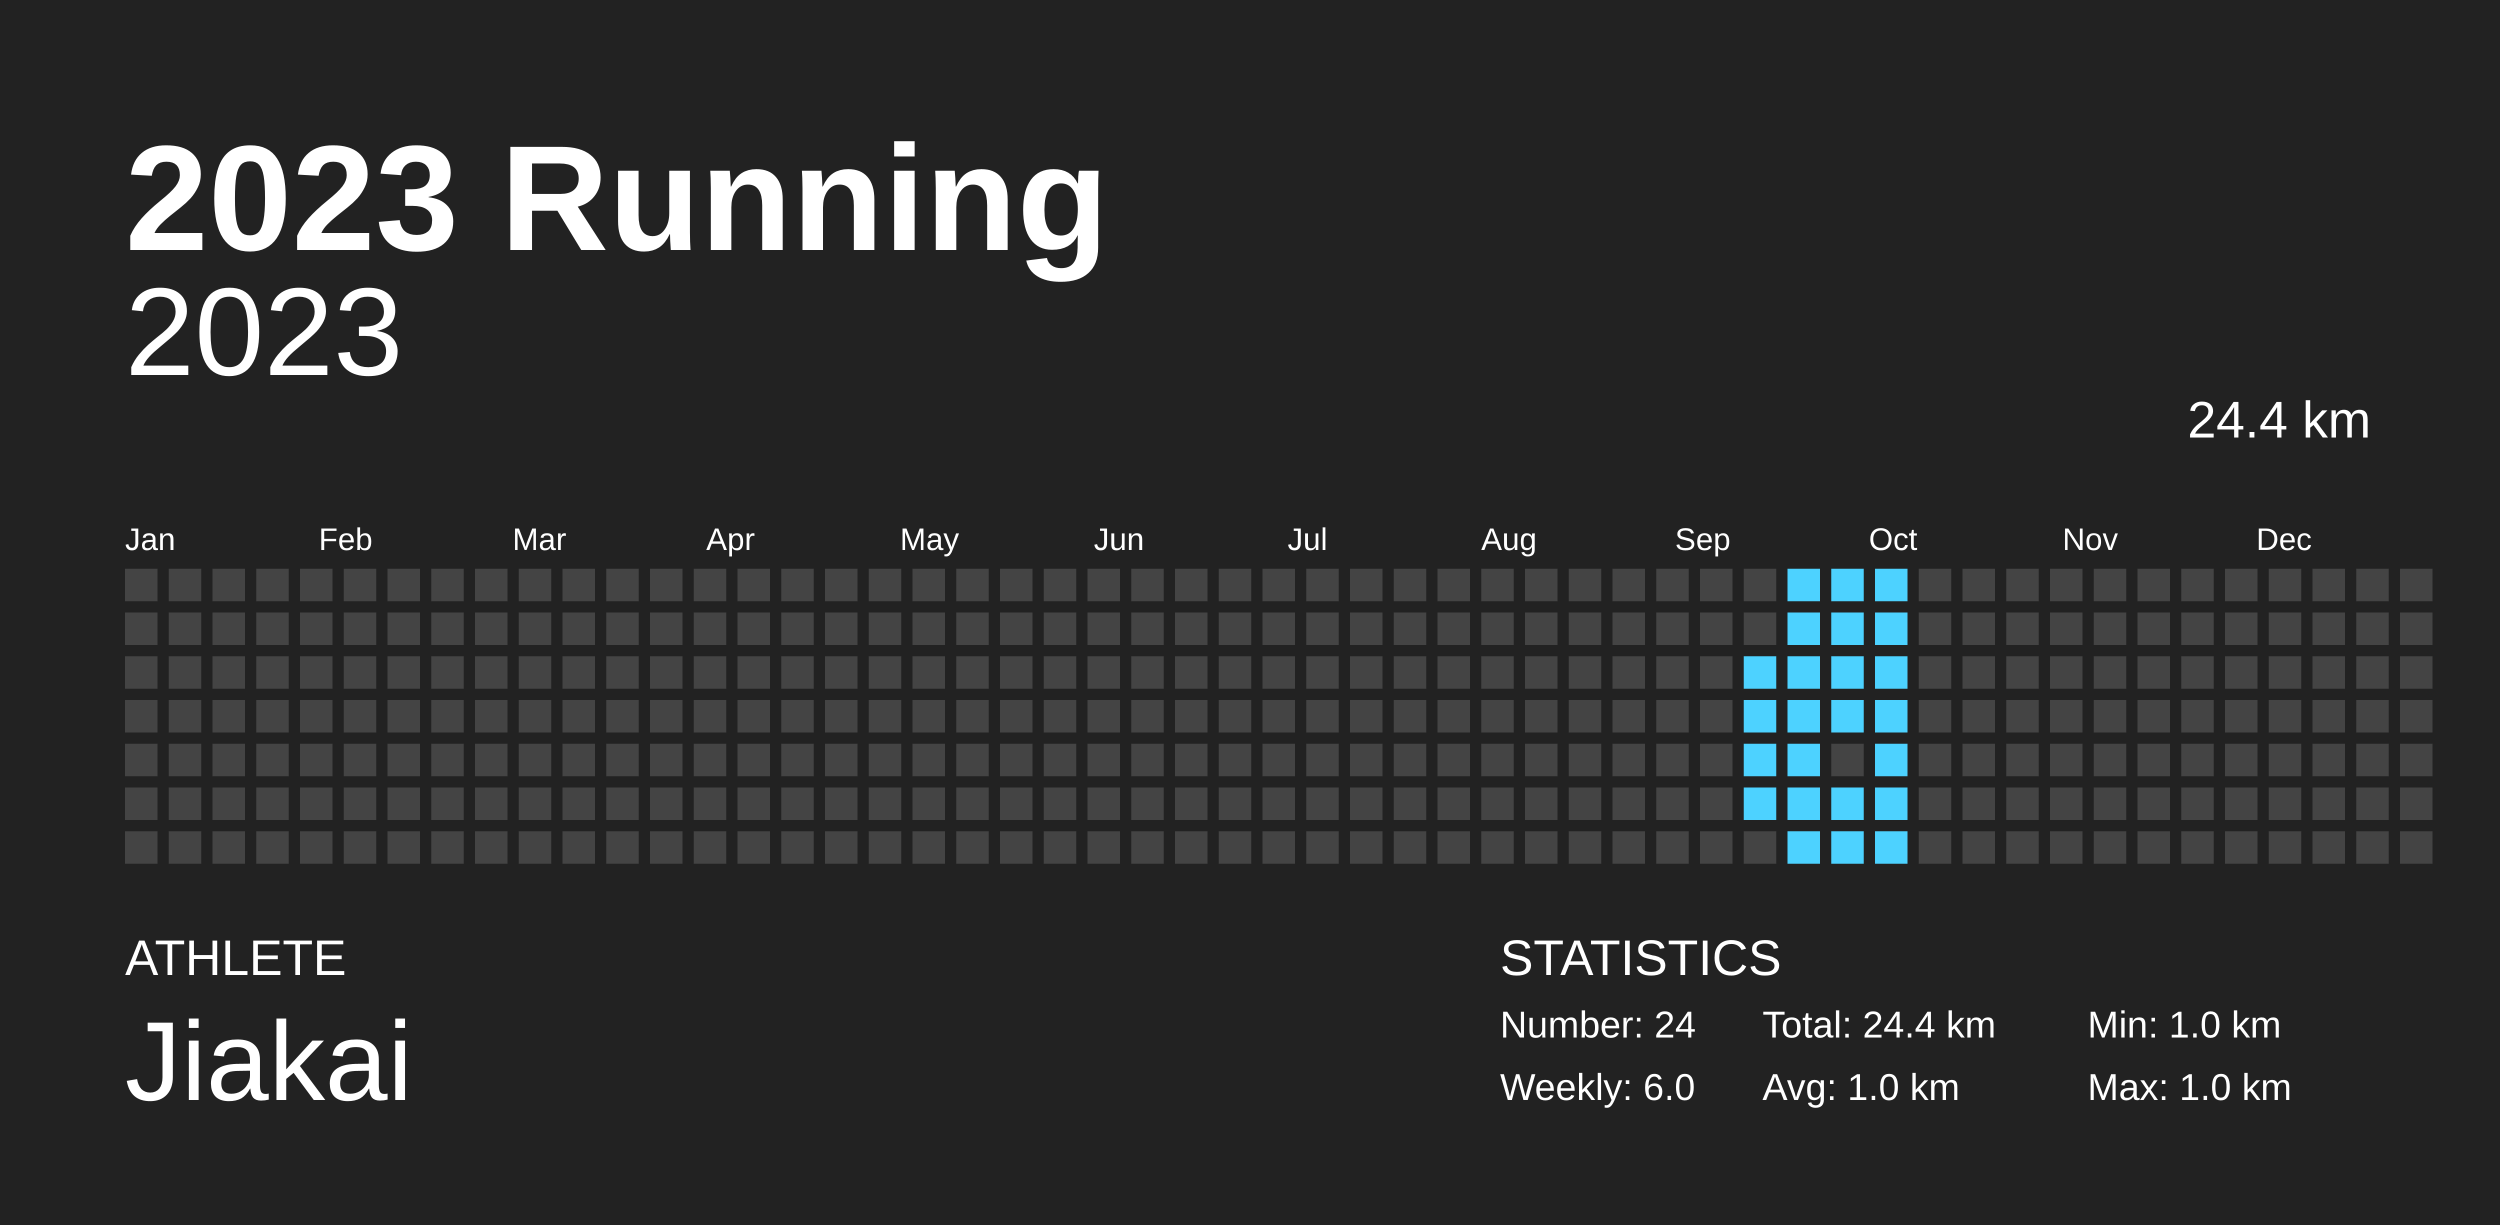
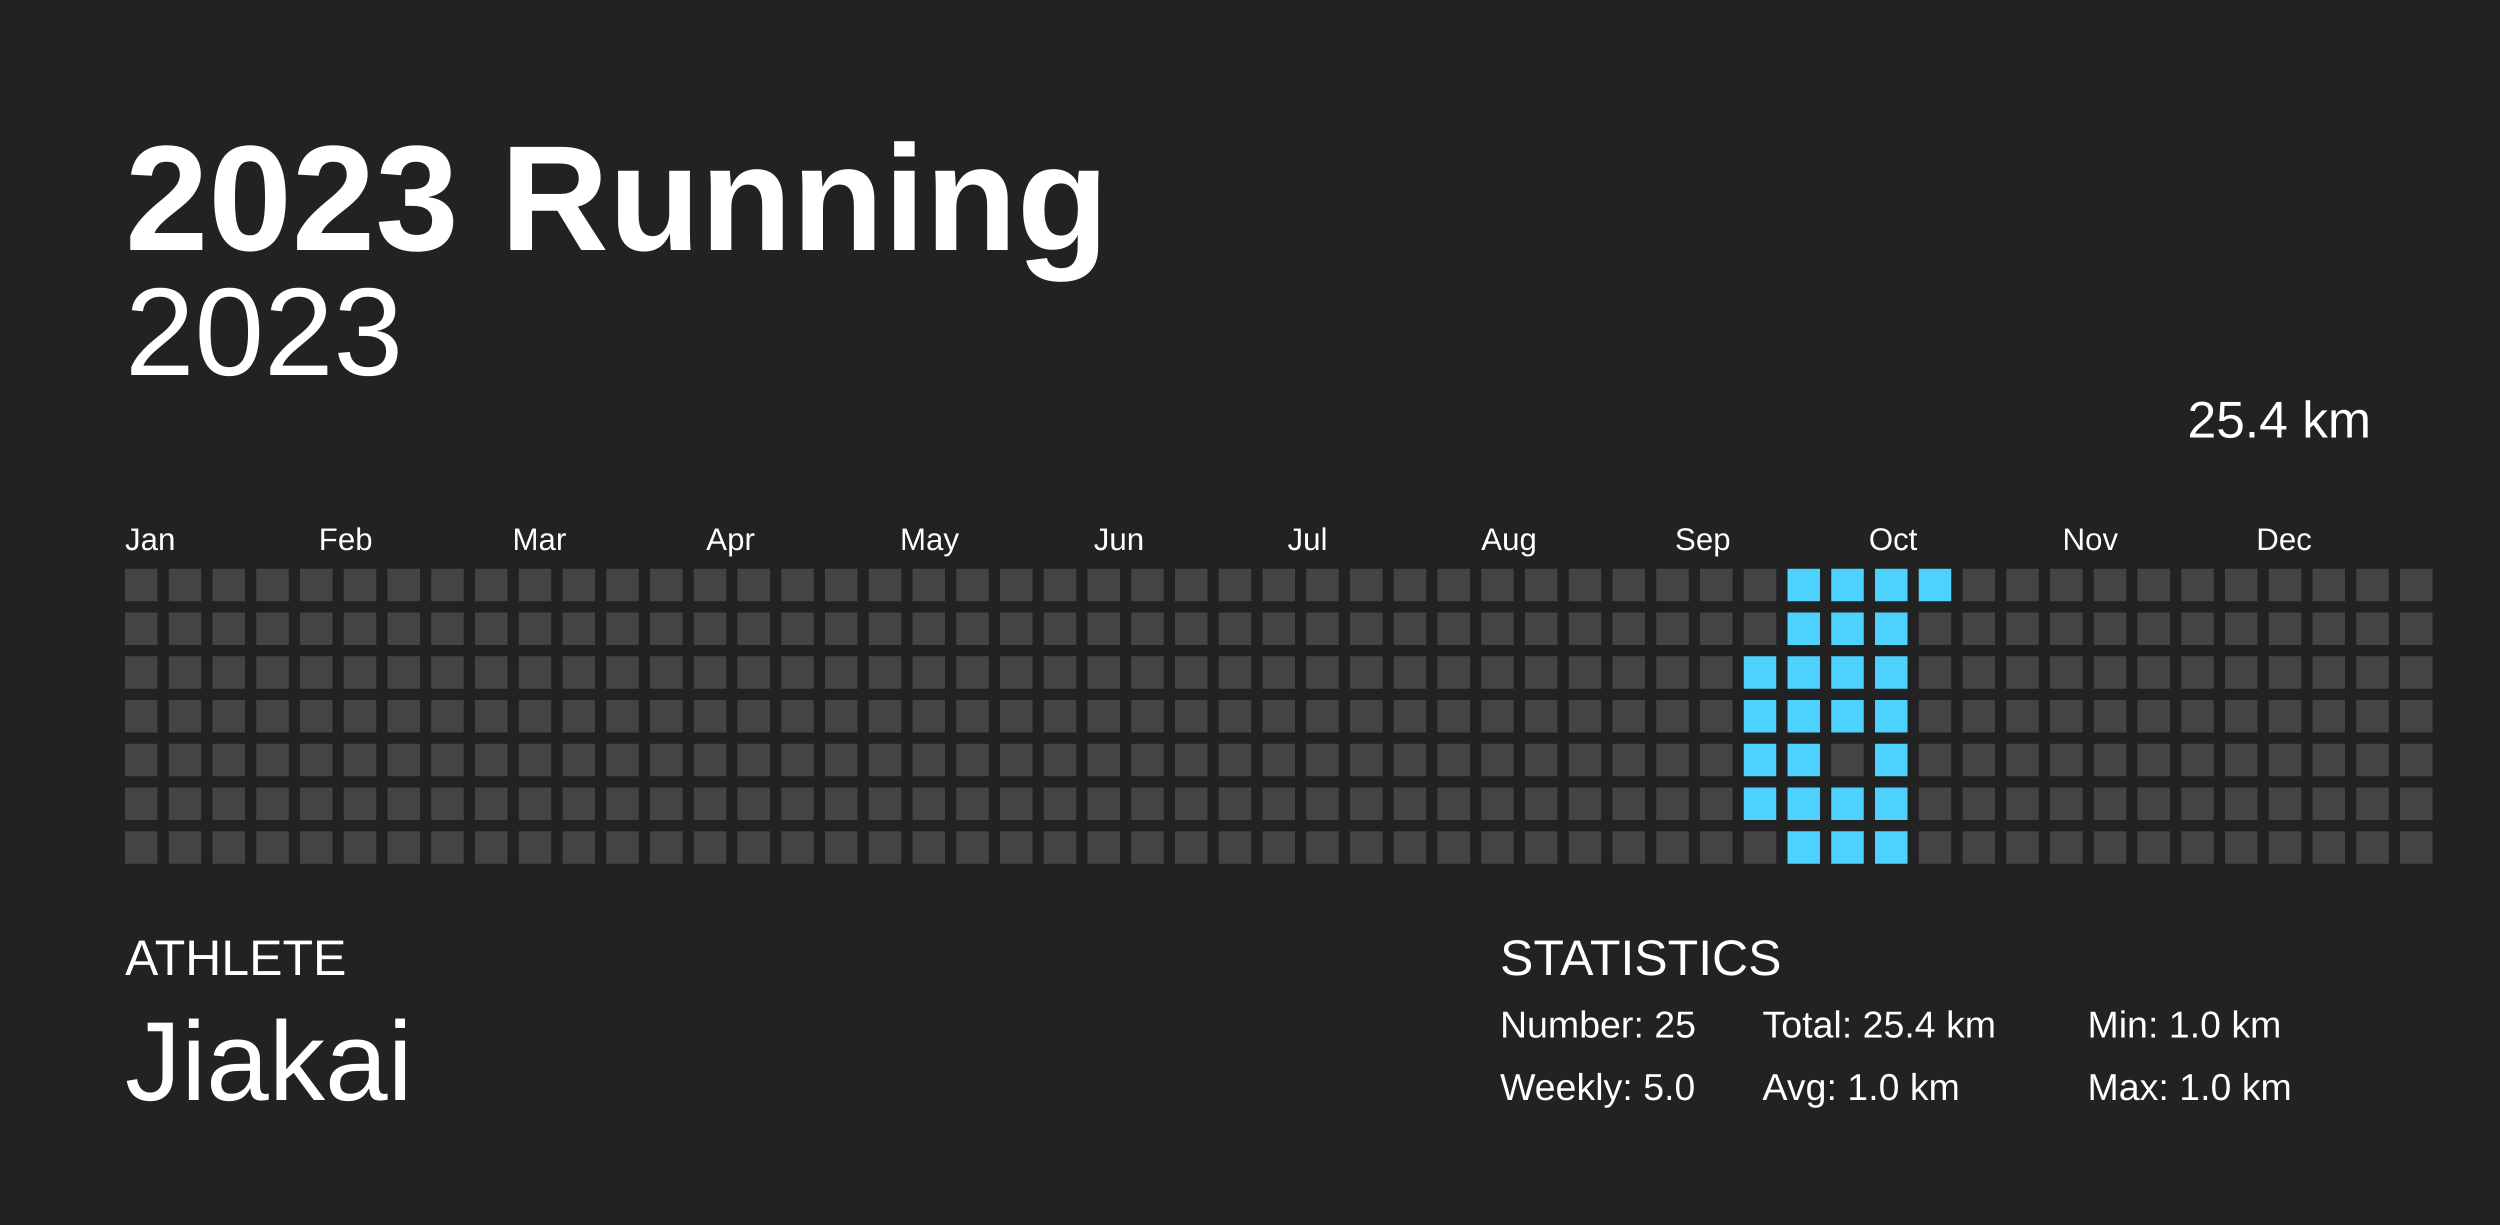
<svg xmlns="http://www.w3.org/2000/svg" baseProfile="full" height="98mm" version="1.1" viewBox="0,0,200,98" width="200mm">
  <defs />
  <rect fill="#222222" height="98" width="200" x="0" y="0" />
  <text fill="#FFFFFF" style="font-size:12px; font-family:Arial; font-weight:bold;" x="10" y="20">2023 Running</text>
  <text fill="#FFFFFF" style="font-size:4px; font-family:Arial" x="10" y="78">ATHLETE</text>
  <text fill="#FFFFFF" style="font-size:9px; font-family:Arial" x="10" y="88">Jiakai</text>
  <text fill="#FFFFFF" style="font-size:4px; font-family:Arial" x="120" y="78">STATISTICS</text>
-   <text fill="#FFFFFF" style="font-size:3px; font-family:Arial" x="120" y="83">Number: 24</text>
-   <text fill="#FFFFFF" style="font-size:3px; font-family:Arial" x="120" y="88">Weekly: 6.0</text>
-   <text fill="#FFFFFF" style="font-size:3px; font-family:Arial" x="141" y="83">Total: 24.4 km</text>
+   <text fill="#FFFFFF" style="font-size:3px; font-family:Arial" x="120" y="83">Number: 25</text>
+   <text fill="#FFFFFF" style="font-size:3px; font-family:Arial" x="120" y="88">Weekly: 5.0</text>
+   <text fill="#FFFFFF" style="font-size:3px; font-family:Arial" x="141" y="83">Total: 25.4 km</text>
  <text fill="#FFFFFF" style="font-size:3px; font-family:Arial" x="141" y="88">Avg: 1.0 km</text>
  <text fill="#FFFFFF" style="font-size:3px; font-family:Arial" x="167" y="83">Min: 1.0 km</text>
  <text fill="#FFFFFF" style="font-size:3px; font-family:Arial" x="167" y="88">Max: 1.0 km</text>
  <text alignment-baseline="hanging" fill="#FFFFFF" style="font-size:10.0px; font-family:Arial;" x="10" y="30">2023</text>
-   <text alignment-baseline="hanging" fill="#FFFFFF" style="font-size:4.125px; font-family:Arial;" x="175" y="35">24.4 km</text>
+   <text alignment-baseline="hanging" fill="#FFFFFF" style="font-size:4.125px; font-family:Arial;" x="175" y="35">25.4 km</text>
  <text fill="#FFFFFF" style="font-size:2.5px; font-family:Arial" x="10.0" y="44">Jan</text>
  <text fill="#FFFFFF" style="font-size:2.5px; font-family:Arial" x="25.5" y="44">Feb</text>
  <text fill="#FFFFFF" style="font-size:2.5px; font-family:Arial" x="41.0" y="44">Mar</text>
  <text fill="#FFFFFF" style="font-size:2.5px; font-family:Arial" x="56.5" y="44">Apr</text>
  <text fill="#FFFFFF" style="font-size:2.5px; font-family:Arial" x="72.0" y="44">May</text>
  <text fill="#FFFFFF" style="font-size:2.5px; font-family:Arial" x="87.5" y="44">Jun</text>
  <text fill="#FFFFFF" style="font-size:2.5px; font-family:Arial" x="103.0" y="44">Jul</text>
  <text fill="#FFFFFF" style="font-size:2.5px; font-family:Arial" x="118.5" y="44">Aug</text>
  <text fill="#FFFFFF" style="font-size:2.5px; font-family:Arial" x="134.0" y="44">Sep</text>
  <text fill="#FFFFFF" style="font-size:2.5px; font-family:Arial" x="149.5" y="44">Oct</text>
  <text fill="#FFFFFF" style="font-size:2.5px; font-family:Arial" x="165.0" y="44">Nov</text>
  <text fill="#FFFFFF" style="font-size:2.5px; font-family:Arial" x="180.5" y="44">Dec</text>
  <rect fill="#444444" height="2.6" width="2.6" x="10.0" y="45.5" />
  <rect fill="#444444" height="2.6" width="2.6" x="10.0" y="49.0" />
  <rect fill="#444444" height="2.6" width="2.6" x="10.0" y="52.5" />
  <rect fill="#444444" height="2.6" width="2.6" x="10.0" y="56.0" />
  <rect fill="#444444" height="2.6" width="2.6" x="10.0" y="59.5" />
  <rect fill="#444444" height="2.6" width="2.6" x="10.0" y="63.0" />
  <rect fill="#444444" height="2.6" width="2.6" x="10.0" y="66.5" />
  <rect fill="#444444" height="2.6" width="2.6" x="13.5" y="45.5" />
  <rect fill="#444444" height="2.6" width="2.6" x="13.5" y="49.0" />
  <rect fill="#444444" height="2.6" width="2.6" x="13.5" y="52.5" />
  <rect fill="#444444" height="2.6" width="2.6" x="13.5" y="56.0" />
  <rect fill="#444444" height="2.6" width="2.6" x="13.5" y="59.5" />
  <rect fill="#444444" height="2.6" width="2.6" x="13.5" y="63.0" />
  <rect fill="#444444" height="2.6" width="2.6" x="13.5" y="66.5" />
  <rect fill="#444444" height="2.6" width="2.6" x="17.0" y="45.5" />
  <rect fill="#444444" height="2.6" width="2.6" x="17.0" y="49.0" />
  <rect fill="#444444" height="2.6" width="2.6" x="17.0" y="52.5" />
  <rect fill="#444444" height="2.6" width="2.6" x="17.0" y="56.0" />
  <rect fill="#444444" height="2.6" width="2.6" x="17.0" y="59.5" />
  <rect fill="#444444" height="2.6" width="2.6" x="17.0" y="63.0" />
  <rect fill="#444444" height="2.6" width="2.6" x="17.0" y="66.5" />
  <rect fill="#444444" height="2.6" width="2.6" x="20.5" y="45.5" />
  <rect fill="#444444" height="2.6" width="2.6" x="20.5" y="49.0" />
  <rect fill="#444444" height="2.6" width="2.6" x="20.5" y="52.5" />
  <rect fill="#444444" height="2.6" width="2.6" x="20.5" y="56.0" />
  <rect fill="#444444" height="2.6" width="2.6" x="20.5" y="59.5" />
  <rect fill="#444444" height="2.6" width="2.6" x="20.5" y="63.0" />
  <rect fill="#444444" height="2.6" width="2.6" x="20.5" y="66.5" />
  <rect fill="#444444" height="2.6" width="2.6" x="24.0" y="45.5" />
  <rect fill="#444444" height="2.6" width="2.6" x="24.0" y="49.0" />
  <rect fill="#444444" height="2.6" width="2.6" x="24.0" y="52.5" />
  <rect fill="#444444" height="2.6" width="2.6" x="24.0" y="56.0" />
  <rect fill="#444444" height="2.6" width="2.6" x="24.0" y="59.5" />
  <rect fill="#444444" height="2.6" width="2.6" x="24.0" y="63.0" />
  <rect fill="#444444" height="2.6" width="2.6" x="24.0" y="66.5" />
  <rect fill="#444444" height="2.6" width="2.6" x="27.5" y="45.5" />
  <rect fill="#444444" height="2.6" width="2.6" x="27.5" y="49.0" />
  <rect fill="#444444" height="2.6" width="2.6" x="27.5" y="52.5" />
  <rect fill="#444444" height="2.6" width="2.6" x="27.5" y="56.0" />
  <rect fill="#444444" height="2.6" width="2.6" x="27.5" y="59.5" />
  <rect fill="#444444" height="2.6" width="2.6" x="27.5" y="63.0" />
  <rect fill="#444444" height="2.6" width="2.6" x="27.5" y="66.5" />
  <rect fill="#444444" height="2.6" width="2.6" x="31.0" y="45.5" />
  <rect fill="#444444" height="2.6" width="2.6" x="31.0" y="49.0" />
  <rect fill="#444444" height="2.6" width="2.6" x="31.0" y="52.5" />
  <rect fill="#444444" height="2.6" width="2.6" x="31.0" y="56.0" />
  <rect fill="#444444" height="2.6" width="2.6" x="31.0" y="59.5" />
  <rect fill="#444444" height="2.6" width="2.6" x="31.0" y="63.0" />
  <rect fill="#444444" height="2.6" width="2.6" x="31.0" y="66.5" />
  <rect fill="#444444" height="2.6" width="2.6" x="34.5" y="45.5" />
  <rect fill="#444444" height="2.6" width="2.6" x="34.5" y="49.0" />
  <rect fill="#444444" height="2.6" width="2.6" x="34.5" y="52.5" />
  <rect fill="#444444" height="2.6" width="2.6" x="34.5" y="56.0" />
  <rect fill="#444444" height="2.6" width="2.6" x="34.5" y="59.5" />
  <rect fill="#444444" height="2.6" width="2.6" x="34.5" y="63.0" />
  <rect fill="#444444" height="2.6" width="2.6" x="34.5" y="66.5" />
  <rect fill="#444444" height="2.6" width="2.6" x="38.0" y="45.5" />
  <rect fill="#444444" height="2.6" width="2.6" x="38.0" y="49.0" />
  <rect fill="#444444" height="2.6" width="2.6" x="38.0" y="52.5" />
  <rect fill="#444444" height="2.6" width="2.6" x="38.0" y="56.0" />
  <rect fill="#444444" height="2.6" width="2.6" x="38.0" y="59.5" />
  <rect fill="#444444" height="2.6" width="2.6" x="38.0" y="63.0" />
  <rect fill="#444444" height="2.6" width="2.6" x="38.0" y="66.5" />
  <rect fill="#444444" height="2.6" width="2.6" x="41.5" y="45.5" />
  <rect fill="#444444" height="2.6" width="2.6" x="41.5" y="49.0" />
  <rect fill="#444444" height="2.6" width="2.6" x="41.5" y="52.5" />
  <rect fill="#444444" height="2.6" width="2.6" x="41.5" y="56.0" />
  <rect fill="#444444" height="2.6" width="2.6" x="41.5" y="59.5" />
  <rect fill="#444444" height="2.6" width="2.6" x="41.5" y="63.0" />
  <rect fill="#444444" height="2.6" width="2.6" x="41.5" y="66.5" />
  <rect fill="#444444" height="2.6" width="2.6" x="45.0" y="45.5" />
  <rect fill="#444444" height="2.6" width="2.6" x="45.0" y="49.0" />
  <rect fill="#444444" height="2.6" width="2.6" x="45.0" y="52.5" />
  <rect fill="#444444" height="2.6" width="2.6" x="45.0" y="56.0" />
  <rect fill="#444444" height="2.6" width="2.6" x="45.0" y="59.5" />
  <rect fill="#444444" height="2.6" width="2.6" x="45.0" y="63.0" />
  <rect fill="#444444" height="2.6" width="2.6" x="45.0" y="66.5" />
  <rect fill="#444444" height="2.6" width="2.6" x="48.5" y="45.5" />
  <rect fill="#444444" height="2.6" width="2.6" x="48.5" y="49.0" />
  <rect fill="#444444" height="2.6" width="2.6" x="48.5" y="52.5" />
  <rect fill="#444444" height="2.6" width="2.6" x="48.5" y="56.0" />
  <rect fill="#444444" height="2.6" width="2.6" x="48.5" y="59.5" />
  <rect fill="#444444" height="2.6" width="2.6" x="48.5" y="63.0" />
  <rect fill="#444444" height="2.6" width="2.6" x="48.5" y="66.5" />
  <rect fill="#444444" height="2.6" width="2.6" x="52.0" y="45.5" />
  <rect fill="#444444" height="2.6" width="2.6" x="52.0" y="49.0" />
  <rect fill="#444444" height="2.6" width="2.6" x="52.0" y="52.5" />
  <rect fill="#444444" height="2.6" width="2.6" x="52.0" y="56.0" />
  <rect fill="#444444" height="2.6" width="2.6" x="52.0" y="59.5" />
  <rect fill="#444444" height="2.6" width="2.6" x="52.0" y="63.0" />
  <rect fill="#444444" height="2.6" width="2.6" x="52.0" y="66.5" />
  <rect fill="#444444" height="2.6" width="2.6" x="55.5" y="45.5" />
  <rect fill="#444444" height="2.6" width="2.6" x="55.5" y="49.0" />
  <rect fill="#444444" height="2.6" width="2.6" x="55.5" y="52.5" />
  <rect fill="#444444" height="2.6" width="2.6" x="55.5" y="56.0" />
  <rect fill="#444444" height="2.6" width="2.6" x="55.5" y="59.5" />
  <rect fill="#444444" height="2.6" width="2.6" x="55.5" y="63.0" />
  <rect fill="#444444" height="2.6" width="2.6" x="55.5" y="66.5" />
  <rect fill="#444444" height="2.6" width="2.6" x="59.0" y="45.5" />
  <rect fill="#444444" height="2.6" width="2.6" x="59.0" y="49.0" />
  <rect fill="#444444" height="2.6" width="2.6" x="59.0" y="52.5" />
  <rect fill="#444444" height="2.6" width="2.6" x="59.0" y="56.0" />
  <rect fill="#444444" height="2.6" width="2.6" x="59.0" y="59.5" />
  <rect fill="#444444" height="2.6" width="2.6" x="59.0" y="63.0" />
  <rect fill="#444444" height="2.6" width="2.6" x="59.0" y="66.5" />
  <rect fill="#444444" height="2.6" width="2.6" x="62.5" y="45.5" />
  <rect fill="#444444" height="2.6" width="2.6" x="62.5" y="49.0" />
  <rect fill="#444444" height="2.6" width="2.6" x="62.5" y="52.5" />
  <rect fill="#444444" height="2.6" width="2.6" x="62.5" y="56.0" />
  <rect fill="#444444" height="2.6" width="2.6" x="62.5" y="59.5" />
  <rect fill="#444444" height="2.6" width="2.6" x="62.5" y="63.0" />
  <rect fill="#444444" height="2.6" width="2.6" x="62.5" y="66.5" />
  <rect fill="#444444" height="2.6" width="2.6" x="66.0" y="45.5" />
  <rect fill="#444444" height="2.6" width="2.6" x="66.0" y="49.0" />
  <rect fill="#444444" height="2.6" width="2.6" x="66.0" y="52.5" />
  <rect fill="#444444" height="2.6" width="2.6" x="66.0" y="56.0" />
  <rect fill="#444444" height="2.6" width="2.6" x="66.0" y="59.5" />
  <rect fill="#444444" height="2.6" width="2.6" x="66.0" y="63.0" />
  <rect fill="#444444" height="2.6" width="2.6" x="66.0" y="66.5" />
  <rect fill="#444444" height="2.6" width="2.6" x="69.5" y="45.5" />
  <rect fill="#444444" height="2.6" width="2.6" x="69.5" y="49.0" />
  <rect fill="#444444" height="2.6" width="2.6" x="69.5" y="52.5" />
  <rect fill="#444444" height="2.6" width="2.6" x="69.5" y="56.0" />
  <rect fill="#444444" height="2.6" width="2.6" x="69.5" y="59.5" />
  <rect fill="#444444" height="2.6" width="2.6" x="69.5" y="63.0" />
  <rect fill="#444444" height="2.6" width="2.6" x="69.5" y="66.5" />
  <rect fill="#444444" height="2.6" width="2.6" x="73.0" y="45.5" />
  <rect fill="#444444" height="2.6" width="2.6" x="73.0" y="49.0" />
  <rect fill="#444444" height="2.6" width="2.6" x="73.0" y="52.5" />
  <rect fill="#444444" height="2.6" width="2.6" x="73.0" y="56.0" />
  <rect fill="#444444" height="2.6" width="2.6" x="73.0" y="59.5" />
  <rect fill="#444444" height="2.6" width="2.6" x="73.0" y="63.0" />
  <rect fill="#444444" height="2.6" width="2.6" x="73.0" y="66.5" />
  <rect fill="#444444" height="2.6" width="2.6" x="76.5" y="45.5" />
  <rect fill="#444444" height="2.6" width="2.6" x="76.5" y="49.0" />
  <rect fill="#444444" height="2.6" width="2.6" x="76.5" y="52.5" />
  <rect fill="#444444" height="2.6" width="2.6" x="76.5" y="56.0" />
  <rect fill="#444444" height="2.6" width="2.6" x="76.5" y="59.5" />
  <rect fill="#444444" height="2.6" width="2.6" x="76.5" y="63.0" />
  <rect fill="#444444" height="2.6" width="2.6" x="76.5" y="66.5" />
  <rect fill="#444444" height="2.6" width="2.6" x="80.0" y="45.5" />
  <rect fill="#444444" height="2.6" width="2.6" x="80.0" y="49.0" />
  <rect fill="#444444" height="2.6" width="2.6" x="80.0" y="52.5" />
  <rect fill="#444444" height="2.6" width="2.6" x="80.0" y="56.0" />
  <rect fill="#444444" height="2.6" width="2.6" x="80.0" y="59.5" />
  <rect fill="#444444" height="2.6" width="2.6" x="80.0" y="63.0" />
  <rect fill="#444444" height="2.6" width="2.6" x="80.0" y="66.5" />
  <rect fill="#444444" height="2.6" width="2.6" x="83.5" y="45.5" />
  <rect fill="#444444" height="2.6" width="2.6" x="83.5" y="49.0" />
  <rect fill="#444444" height="2.6" width="2.6" x="83.5" y="52.5" />
  <rect fill="#444444" height="2.6" width="2.6" x="83.5" y="56.0" />
  <rect fill="#444444" height="2.6" width="2.6" x="83.5" y="59.5" />
  <rect fill="#444444" height="2.6" width="2.6" x="83.5" y="63.0" />
  <rect fill="#444444" height="2.6" width="2.6" x="83.5" y="66.5" />
  <rect fill="#444444" height="2.6" width="2.6" x="87.0" y="45.5" />
  <rect fill="#444444" height="2.6" width="2.6" x="87.0" y="49.0" />
  <rect fill="#444444" height="2.6" width="2.6" x="87.0" y="52.5" />
  <rect fill="#444444" height="2.6" width="2.6" x="87.0" y="56.0" />
  <rect fill="#444444" height="2.6" width="2.6" x="87.0" y="59.5" />
  <rect fill="#444444" height="2.6" width="2.6" x="87.0" y="63.0" />
  <rect fill="#444444" height="2.6" width="2.6" x="87.0" y="66.5" />
  <rect fill="#444444" height="2.6" width="2.6" x="90.5" y="45.5" />
  <rect fill="#444444" height="2.6" width="2.6" x="90.5" y="49.0" />
  <rect fill="#444444" height="2.6" width="2.6" x="90.5" y="52.5" />
  <rect fill="#444444" height="2.6" width="2.6" x="90.5" y="56.0" />
  <rect fill="#444444" height="2.6" width="2.6" x="90.5" y="59.5" />
  <rect fill="#444444" height="2.6" width="2.6" x="90.5" y="63.0" />
  <rect fill="#444444" height="2.6" width="2.6" x="90.5" y="66.5" />
  <rect fill="#444444" height="2.6" width="2.6" x="94.0" y="45.5" />
  <rect fill="#444444" height="2.6" width="2.6" x="94.0" y="49.0" />
  <rect fill="#444444" height="2.6" width="2.6" x="94.0" y="52.5" />
  <rect fill="#444444" height="2.6" width="2.6" x="94.0" y="56.0" />
  <rect fill="#444444" height="2.6" width="2.6" x="94.0" y="59.5" />
  <rect fill="#444444" height="2.6" width="2.6" x="94.0" y="63.0" />
  <rect fill="#444444" height="2.6" width="2.6" x="94.0" y="66.5" />
  <rect fill="#444444" height="2.6" width="2.6" x="97.5" y="45.5" />
  <rect fill="#444444" height="2.6" width="2.6" x="97.5" y="49.0" />
  <rect fill="#444444" height="2.6" width="2.6" x="97.5" y="52.5" />
  <rect fill="#444444" height="2.6" width="2.6" x="97.5" y="56.0" />
  <rect fill="#444444" height="2.6" width="2.6" x="97.5" y="59.5" />
  <rect fill="#444444" height="2.6" width="2.6" x="97.5" y="63.0" />
  <rect fill="#444444" height="2.6" width="2.6" x="97.5" y="66.5" />
  <rect fill="#444444" height="2.6" width="2.6" x="101.0" y="45.5" />
  <rect fill="#444444" height="2.6" width="2.6" x="101.0" y="49.0" />
  <rect fill="#444444" height="2.6" width="2.6" x="101.0" y="52.5" />
  <rect fill="#444444" height="2.6" width="2.6" x="101.0" y="56.0" />
  <rect fill="#444444" height="2.6" width="2.6" x="101.0" y="59.5" />
  <rect fill="#444444" height="2.6" width="2.6" x="101.0" y="63.0" />
  <rect fill="#444444" height="2.6" width="2.6" x="101.0" y="66.5" />
  <rect fill="#444444" height="2.6" width="2.6" x="104.5" y="45.5" />
  <rect fill="#444444" height="2.6" width="2.6" x="104.5" y="49.0" />
  <rect fill="#444444" height="2.6" width="2.6" x="104.5" y="52.5" />
  <rect fill="#444444" height="2.6" width="2.6" x="104.5" y="56.0" />
  <rect fill="#444444" height="2.6" width="2.6" x="104.5" y="59.5" />
  <rect fill="#444444" height="2.6" width="2.6" x="104.5" y="63.0" />
  <rect fill="#444444" height="2.6" width="2.6" x="104.5" y="66.5" />
  <rect fill="#444444" height="2.6" width="2.6" x="108.0" y="45.5" />
  <rect fill="#444444" height="2.6" width="2.6" x="108.0" y="49.0" />
  <rect fill="#444444" height="2.6" width="2.6" x="108.0" y="52.5" />
  <rect fill="#444444" height="2.6" width="2.6" x="108.0" y="56.0" />
  <rect fill="#444444" height="2.6" width="2.6" x="108.0" y="59.5" />
  <rect fill="#444444" height="2.6" width="2.6" x="108.0" y="63.0" />
  <rect fill="#444444" height="2.6" width="2.6" x="108.0" y="66.5" />
  <rect fill="#444444" height="2.6" width="2.6" x="111.5" y="45.5" />
  <rect fill="#444444" height="2.6" width="2.6" x="111.5" y="49.0" />
  <rect fill="#444444" height="2.6" width="2.6" x="111.5" y="52.5" />
  <rect fill="#444444" height="2.6" width="2.6" x="111.5" y="56.0" />
  <rect fill="#444444" height="2.6" width="2.6" x="111.5" y="59.5" />
  <rect fill="#444444" height="2.6" width="2.6" x="111.5" y="63.0" />
  <rect fill="#444444" height="2.6" width="2.6" x="111.5" y="66.5" />
  <rect fill="#444444" height="2.6" width="2.6" x="115.0" y="45.5" />
  <rect fill="#444444" height="2.6" width="2.6" x="115.0" y="49.0" />
  <rect fill="#444444" height="2.6" width="2.6" x="115.0" y="52.5" />
  <rect fill="#444444" height="2.6" width="2.6" x="115.0" y="56.0" />
  <rect fill="#444444" height="2.6" width="2.6" x="115.0" y="59.5" />
  <rect fill="#444444" height="2.6" width="2.6" x="115.0" y="63.0" />
  <rect fill="#444444" height="2.6" width="2.6" x="115.0" y="66.5" />
  <rect fill="#444444" height="2.6" width="2.6" x="118.5" y="45.5" />
  <rect fill="#444444" height="2.6" width="2.6" x="118.5" y="49.0" />
  <rect fill="#444444" height="2.6" width="2.6" x="118.5" y="52.5" />
  <rect fill="#444444" height="2.6" width="2.6" x="118.5" y="56.0" />
  <rect fill="#444444" height="2.6" width="2.6" x="118.5" y="59.5" />
  <rect fill="#444444" height="2.6" width="2.6" x="118.5" y="63.0" />
  <rect fill="#444444" height="2.6" width="2.6" x="118.5" y="66.5" />
  <rect fill="#444444" height="2.6" width="2.6" x="122.0" y="45.5" />
  <rect fill="#444444" height="2.6" width="2.6" x="122.0" y="49.0" />
  <rect fill="#444444" height="2.6" width="2.6" x="122.0" y="52.5" />
  <rect fill="#444444" height="2.6" width="2.6" x="122.0" y="56.0" />
  <rect fill="#444444" height="2.6" width="2.6" x="122.0" y="59.5" />
  <rect fill="#444444" height="2.6" width="2.6" x="122.0" y="63.0" />
  <rect fill="#444444" height="2.6" width="2.6" x="122.0" y="66.5" />
  <rect fill="#444444" height="2.6" width="2.6" x="125.5" y="45.5" />
  <rect fill="#444444" height="2.6" width="2.6" x="125.5" y="49.0" />
  <rect fill="#444444" height="2.6" width="2.6" x="125.5" y="52.5" />
  <rect fill="#444444" height="2.6" width="2.6" x="125.5" y="56.0" />
  <rect fill="#444444" height="2.6" width="2.6" x="125.5" y="59.5" />
  <rect fill="#444444" height="2.6" width="2.6" x="125.5" y="63.0" />
  <rect fill="#444444" height="2.6" width="2.6" x="125.5" y="66.5" />
  <rect fill="#444444" height="2.6" width="2.6" x="129.0" y="45.5" />
  <rect fill="#444444" height="2.6" width="2.6" x="129.0" y="49.0" />
  <rect fill="#444444" height="2.6" width="2.6" x="129.0" y="52.5" />
  <rect fill="#444444" height="2.6" width="2.6" x="129.0" y="56.0" />
  <rect fill="#444444" height="2.6" width="2.6" x="129.0" y="59.5" />
  <rect fill="#444444" height="2.6" width="2.6" x="129.0" y="63.0" />
  <rect fill="#444444" height="2.6" width="2.6" x="129.0" y="66.5" />
  <rect fill="#444444" height="2.6" width="2.6" x="132.5" y="45.5" />
  <rect fill="#444444" height="2.6" width="2.6" x="132.5" y="49.0" />
  <rect fill="#444444" height="2.6" width="2.6" x="132.5" y="52.5" />
  <rect fill="#444444" height="2.6" width="2.6" x="132.5" y="56.0" />
  <rect fill="#444444" height="2.6" width="2.6" x="132.5" y="59.5" />
  <rect fill="#444444" height="2.6" width="2.6" x="132.5" y="63.0" />
  <rect fill="#444444" height="2.6" width="2.6" x="132.5" y="66.5" />
  <rect fill="#444444" height="2.6" width="2.6" x="136.0" y="45.5" />
  <rect fill="#444444" height="2.6" width="2.6" x="136.0" y="49.0" />
  <rect fill="#444444" height="2.6" width="2.6" x="136.0" y="52.5" />
  <rect fill="#444444" height="2.6" width="2.6" x="136.0" y="56.0" />
  <rect fill="#444444" height="2.6" width="2.6" x="136.0" y="59.5" />
  <rect fill="#444444" height="2.6" width="2.6" x="136.0" y="63.0" />
  <rect fill="#444444" height="2.6" width="2.6" x="136.0" y="66.5" />
  <rect fill="#444444" height="2.6" width="2.6" x="139.5" y="45.5" />
  <rect fill="#444444" height="2.6" width="2.6" x="139.5" y="49.0" />
  <rect fill="#4dd2ff" height="2.6" width="2.6" x="139.5" y="52.5" />
  <rect fill="#4dd2ff" height="2.6" width="2.6" x="139.5" y="56.0" />
  <rect fill="#4dd2ff" height="2.6" width="2.6" x="139.5" y="59.5" />
  <rect fill="#4dd2ff" height="2.6" width="2.6" x="139.5" y="63.0" />
  <rect fill="#444444" height="2.6" width="2.6" x="139.5" y="66.5" />
  <rect fill="#4dd2ff" height="2.6" width="2.6" x="143.0" y="45.5" />
  <rect fill="#4dd2ff" height="2.6" width="2.6" x="143.0" y="49.0" />
  <rect fill="#4dd2ff" height="2.6" width="2.6" x="143.0" y="52.5" />
  <rect fill="#4dd2ff" height="2.6" width="2.6" x="143.0" y="56.0" />
  <rect fill="#4dd2ff" height="2.6" width="2.6" x="143.0" y="59.5" />
  <rect fill="#4dd2ff" height="2.6" width="2.6" x="143.0" y="63.0" />
  <rect fill="#4dd2ff" height="2.6" width="2.6" x="143.0" y="66.5" />
  <rect fill="#4dd2ff" height="2.6" width="2.6" x="146.5" y="45.5" />
  <rect fill="#4dd2ff" height="2.6" width="2.6" x="146.5" y="49.0" />
  <rect fill="#4dd2ff" height="2.6" width="2.6" x="146.5" y="52.5" />
  <rect fill="#4dd2ff" height="2.6" width="2.6" x="146.5" y="56.0" />
  <rect fill="#444444" height="2.6" width="2.6" x="146.5" y="59.5" />
  <rect fill="#4dd2ff" height="2.6" width="2.6" x="146.5" y="63.0" />
  <rect fill="#4dd2ff" height="2.6" width="2.6" x="146.5" y="66.5" />
  <rect fill="#4dd2ff" height="2.6" width="2.6" x="150.0" y="45.5" />
  <rect fill="#4dd2ff" height="2.6" width="2.6" x="150.0" y="49.0" />
  <rect fill="#4dd2ff" height="2.6" width="2.6" x="150.0" y="52.5" />
  <rect fill="#4dd2ff" height="2.6" width="2.6" x="150.0" y="56.0" />
  <rect fill="#4dd2ff" height="2.6" width="2.6" x="150.0" y="59.5" />
  <rect fill="#4dd2ff" height="2.6" width="2.6" x="150.0" y="63.0" />
  <rect fill="#4dd2ff" height="2.6" width="2.6" x="150.0" y="66.5" />
-   <rect fill="#444444" height="2.6" width="2.6" x="153.5" y="45.5" />
+   <rect fill="#4dd2ff" height="2.6" width="2.6" x="153.5" y="45.5" />
  <rect fill="#444444" height="2.6" width="2.6" x="153.5" y="49.0" />
  <rect fill="#444444" height="2.6" width="2.6" x="153.5" y="52.5" />
  <rect fill="#444444" height="2.6" width="2.6" x="153.5" y="56.0" />
  <rect fill="#444444" height="2.6" width="2.6" x="153.5" y="59.5" />
  <rect fill="#444444" height="2.6" width="2.6" x="153.5" y="63.0" />
  <rect fill="#444444" height="2.6" width="2.6" x="153.5" y="66.5" />
  <rect fill="#444444" height="2.6" width="2.6" x="157.0" y="45.5" />
  <rect fill="#444444" height="2.6" width="2.6" x="157.0" y="49.0" />
  <rect fill="#444444" height="2.6" width="2.6" x="157.0" y="52.5" />
  <rect fill="#444444" height="2.6" width="2.6" x="157.0" y="56.0" />
  <rect fill="#444444" height="2.6" width="2.6" x="157.0" y="59.5" />
  <rect fill="#444444" height="2.6" width="2.6" x="157.0" y="63.0" />
  <rect fill="#444444" height="2.6" width="2.6" x="157.0" y="66.5" />
  <rect fill="#444444" height="2.6" width="2.6" x="160.5" y="45.5" />
  <rect fill="#444444" height="2.6" width="2.6" x="160.5" y="49.0" />
  <rect fill="#444444" height="2.6" width="2.6" x="160.5" y="52.5" />
  <rect fill="#444444" height="2.6" width="2.6" x="160.5" y="56.0" />
  <rect fill="#444444" height="2.6" width="2.6" x="160.5" y="59.5" />
  <rect fill="#444444" height="2.6" width="2.6" x="160.5" y="63.0" />
  <rect fill="#444444" height="2.6" width="2.6" x="160.5" y="66.5" />
  <rect fill="#444444" height="2.6" width="2.6" x="164.0" y="45.5" />
  <rect fill="#444444" height="2.6" width="2.6" x="164.0" y="49.0" />
  <rect fill="#444444" height="2.6" width="2.6" x="164.0" y="52.5" />
  <rect fill="#444444" height="2.6" width="2.6" x="164.0" y="56.0" />
  <rect fill="#444444" height="2.6" width="2.6" x="164.0" y="59.5" />
  <rect fill="#444444" height="2.6" width="2.6" x="164.0" y="63.0" />
  <rect fill="#444444" height="2.6" width="2.6" x="164.0" y="66.5" />
  <rect fill="#444444" height="2.6" width="2.6" x="167.5" y="45.5" />
  <rect fill="#444444" height="2.6" width="2.6" x="167.5" y="49.0" />
  <rect fill="#444444" height="2.6" width="2.6" x="167.5" y="52.5" />
  <rect fill="#444444" height="2.6" width="2.6" x="167.5" y="56.0" />
  <rect fill="#444444" height="2.6" width="2.6" x="167.5" y="59.5" />
  <rect fill="#444444" height="2.6" width="2.6" x="167.5" y="63.0" />
  <rect fill="#444444" height="2.6" width="2.6" x="167.5" y="66.5" />
  <rect fill="#444444" height="2.6" width="2.6" x="171.0" y="45.5" />
  <rect fill="#444444" height="2.6" width="2.6" x="171.0" y="49.0" />
  <rect fill="#444444" height="2.6" width="2.6" x="171.0" y="52.5" />
  <rect fill="#444444" height="2.6" width="2.6" x="171.0" y="56.0" />
  <rect fill="#444444" height="2.6" width="2.6" x="171.0" y="59.5" />
  <rect fill="#444444" height="2.6" width="2.6" x="171.0" y="63.0" />
  <rect fill="#444444" height="2.6" width="2.6" x="171.0" y="66.5" />
  <rect fill="#444444" height="2.6" width="2.6" x="174.5" y="45.5" />
  <rect fill="#444444" height="2.6" width="2.6" x="174.5" y="49.0" />
  <rect fill="#444444" height="2.6" width="2.6" x="174.5" y="52.5" />
  <rect fill="#444444" height="2.6" width="2.6" x="174.5" y="56.0" />
  <rect fill="#444444" height="2.6" width="2.6" x="174.5" y="59.5" />
  <rect fill="#444444" height="2.6" width="2.6" x="174.5" y="63.0" />
  <rect fill="#444444" height="2.6" width="2.6" x="174.5" y="66.5" />
  <rect fill="#444444" height="2.6" width="2.6" x="178.0" y="45.5" />
  <rect fill="#444444" height="2.6" width="2.6" x="178.0" y="49.0" />
  <rect fill="#444444" height="2.6" width="2.6" x="178.0" y="52.5" />
  <rect fill="#444444" height="2.6" width="2.6" x="178.0" y="56.0" />
  <rect fill="#444444" height="2.6" width="2.6" x="178.0" y="59.5" />
  <rect fill="#444444" height="2.6" width="2.6" x="178.0" y="63.0" />
  <rect fill="#444444" height="2.6" width="2.6" x="178.0" y="66.5" />
  <rect fill="#444444" height="2.6" width="2.6" x="181.5" y="45.5" />
  <rect fill="#444444" height="2.6" width="2.6" x="181.5" y="49.0" />
  <rect fill="#444444" height="2.6" width="2.6" x="181.5" y="52.5" />
  <rect fill="#444444" height="2.6" width="2.6" x="181.5" y="56.0" />
  <rect fill="#444444" height="2.6" width="2.6" x="181.5" y="59.5" />
  <rect fill="#444444" height="2.6" width="2.6" x="181.5" y="63.0" />
  <rect fill="#444444" height="2.6" width="2.6" x="181.5" y="66.5" />
  <rect fill="#444444" height="2.6" width="2.6" x="185.0" y="45.5" />
  <rect fill="#444444" height="2.6" width="2.6" x="185.0" y="49.0" />
  <rect fill="#444444" height="2.6" width="2.6" x="185.0" y="52.5" />
  <rect fill="#444444" height="2.6" width="2.6" x="185.0" y="56.0" />
  <rect fill="#444444" height="2.6" width="2.6" x="185.0" y="59.5" />
  <rect fill="#444444" height="2.6" width="2.6" x="185.0" y="63.0" />
  <rect fill="#444444" height="2.6" width="2.6" x="185.0" y="66.5" />
  <rect fill="#444444" height="2.6" width="2.6" x="188.5" y="45.5" />
  <rect fill="#444444" height="2.6" width="2.6" x="188.5" y="49.0" />
  <rect fill="#444444" height="2.6" width="2.6" x="188.5" y="52.5" />
  <rect fill="#444444" height="2.6" width="2.6" x="188.5" y="56.0" />
  <rect fill="#444444" height="2.6" width="2.6" x="188.5" y="59.5" />
  <rect fill="#444444" height="2.6" width="2.6" x="188.5" y="63.0" />
  <rect fill="#444444" height="2.6" width="2.6" x="188.5" y="66.5" />
  <rect fill="#444444" height="2.6" width="2.6" x="192.0" y="45.5" />
  <rect fill="#444444" height="2.6" width="2.6" x="192.0" y="49.0" />
  <rect fill="#444444" height="2.6" width="2.6" x="192.0" y="52.5" />
  <rect fill="#444444" height="2.6" width="2.6" x="192.0" y="56.0" />
  <rect fill="#444444" height="2.6" width="2.6" x="192.0" y="59.5" />
  <rect fill="#444444" height="2.6" width="2.6" x="192.0" y="63.0" />
  <rect fill="#444444" height="2.6" width="2.6" x="192.0" y="66.5" />
</svg>
